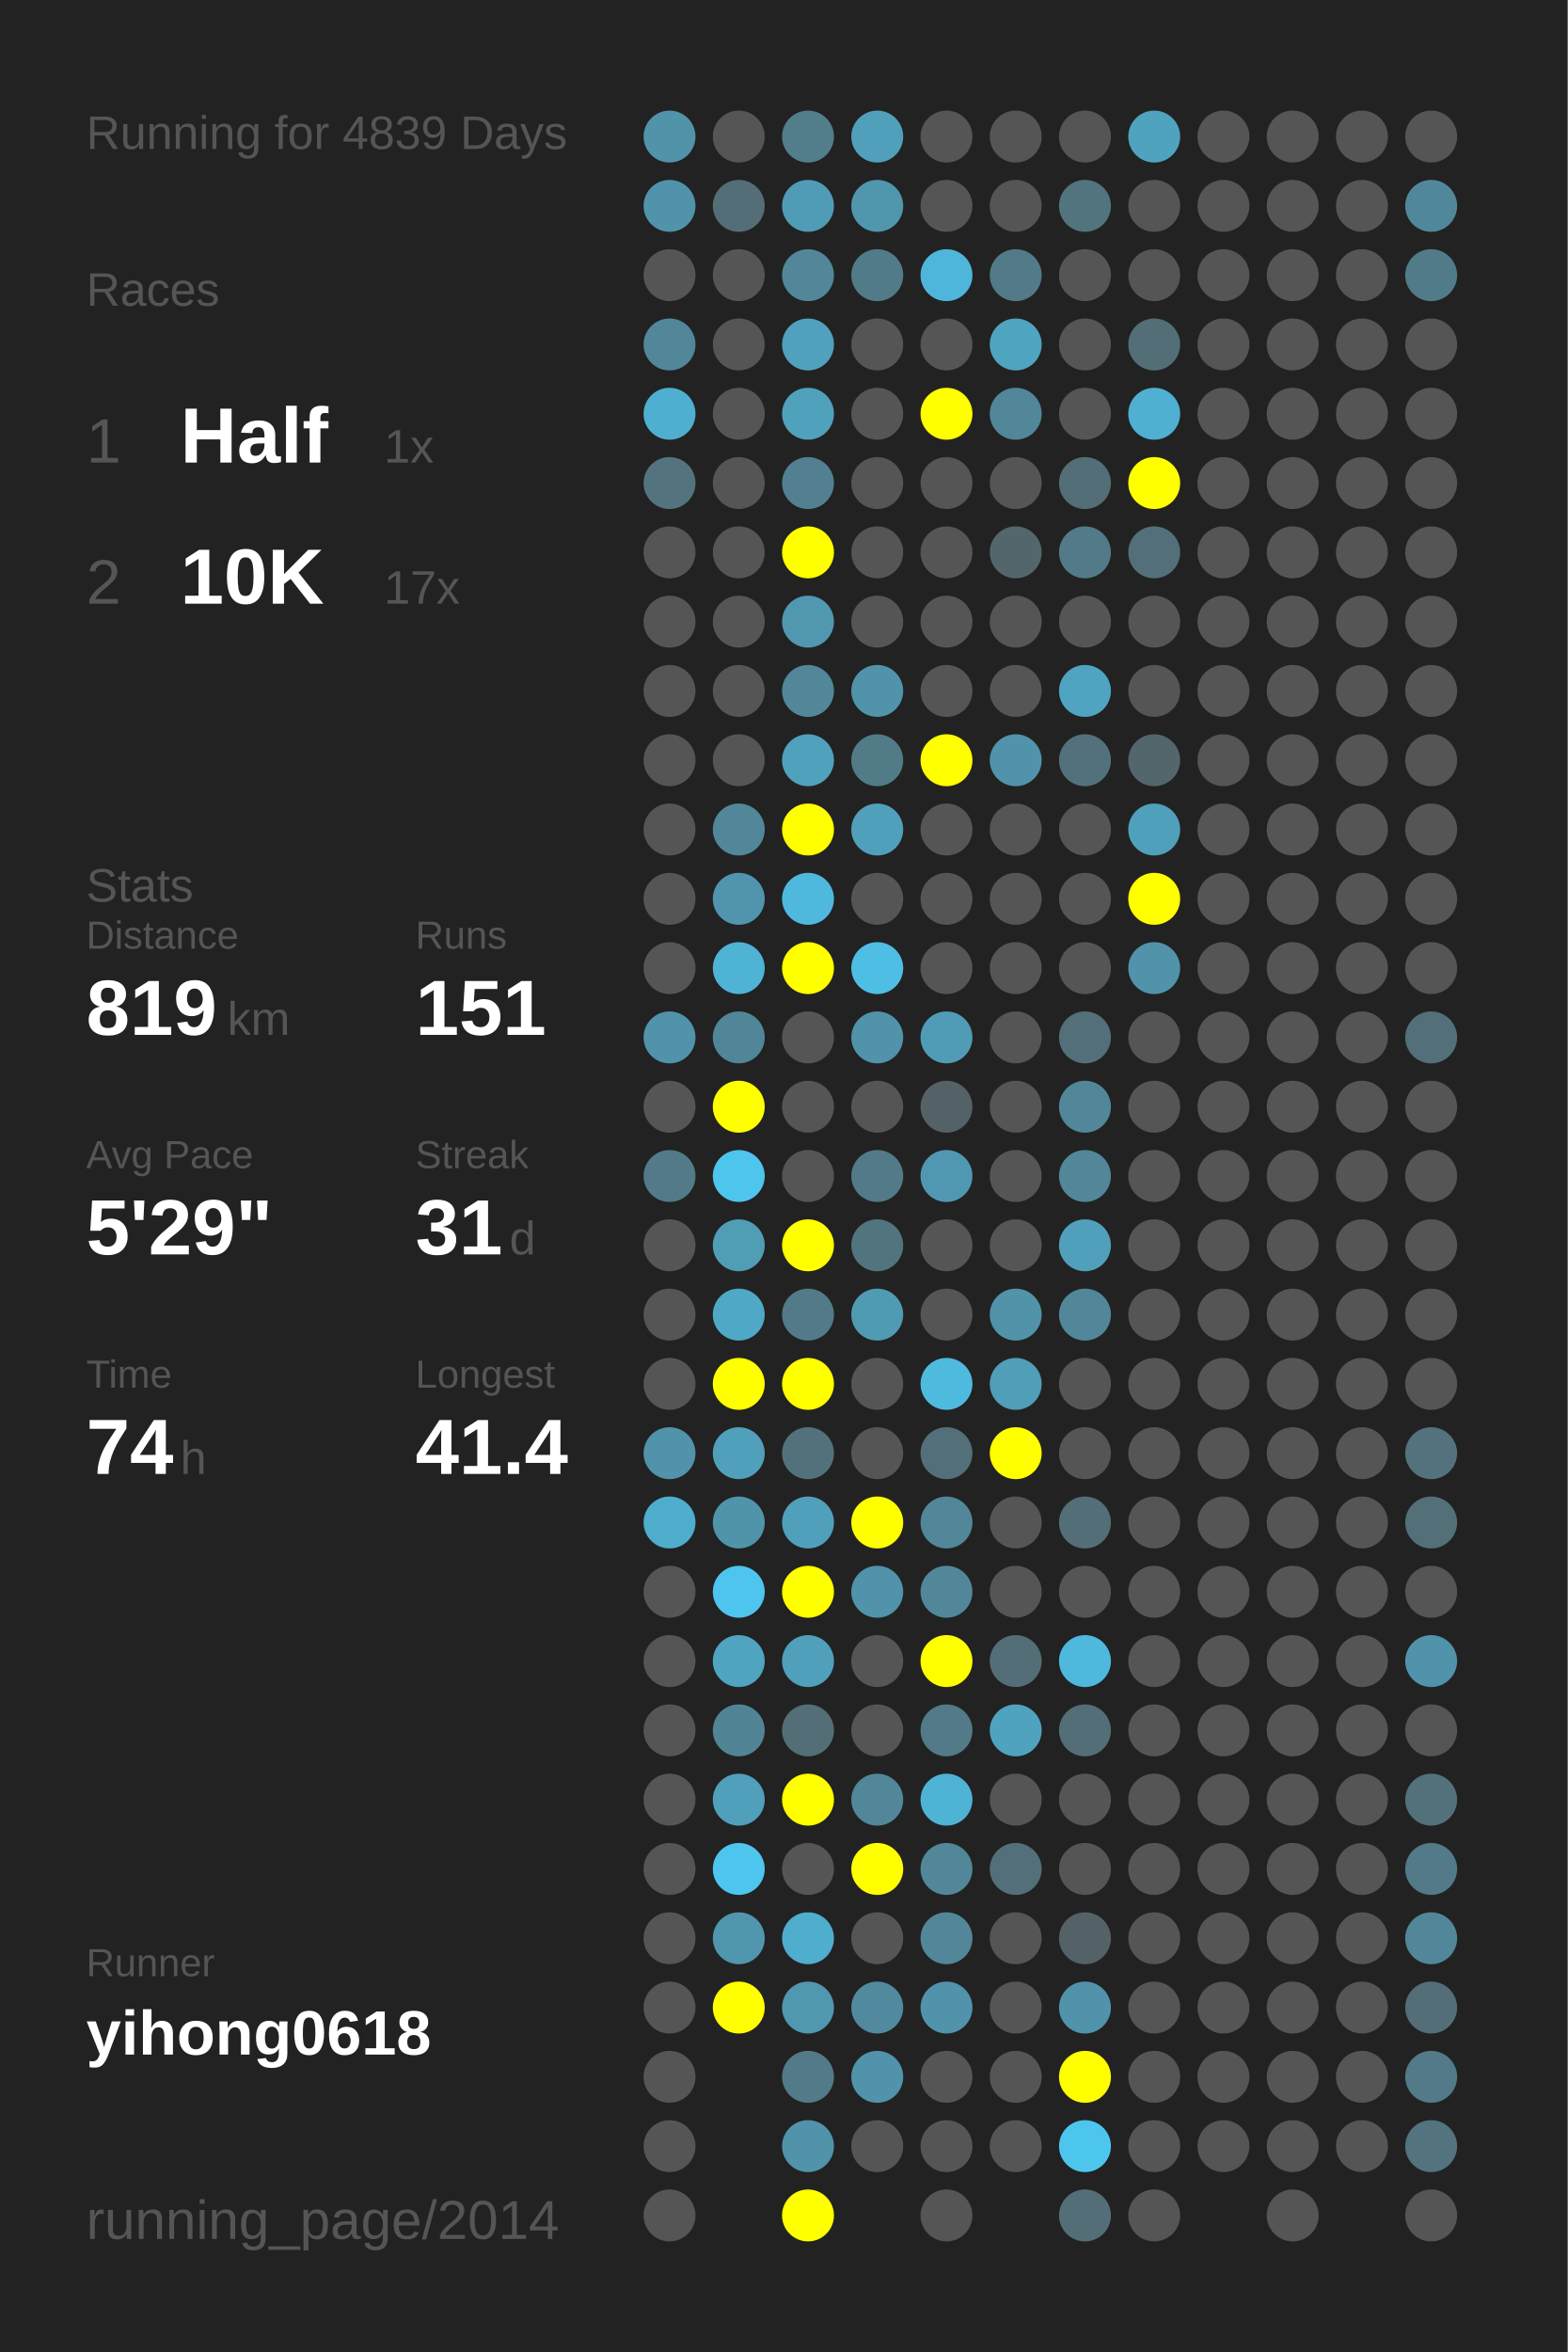
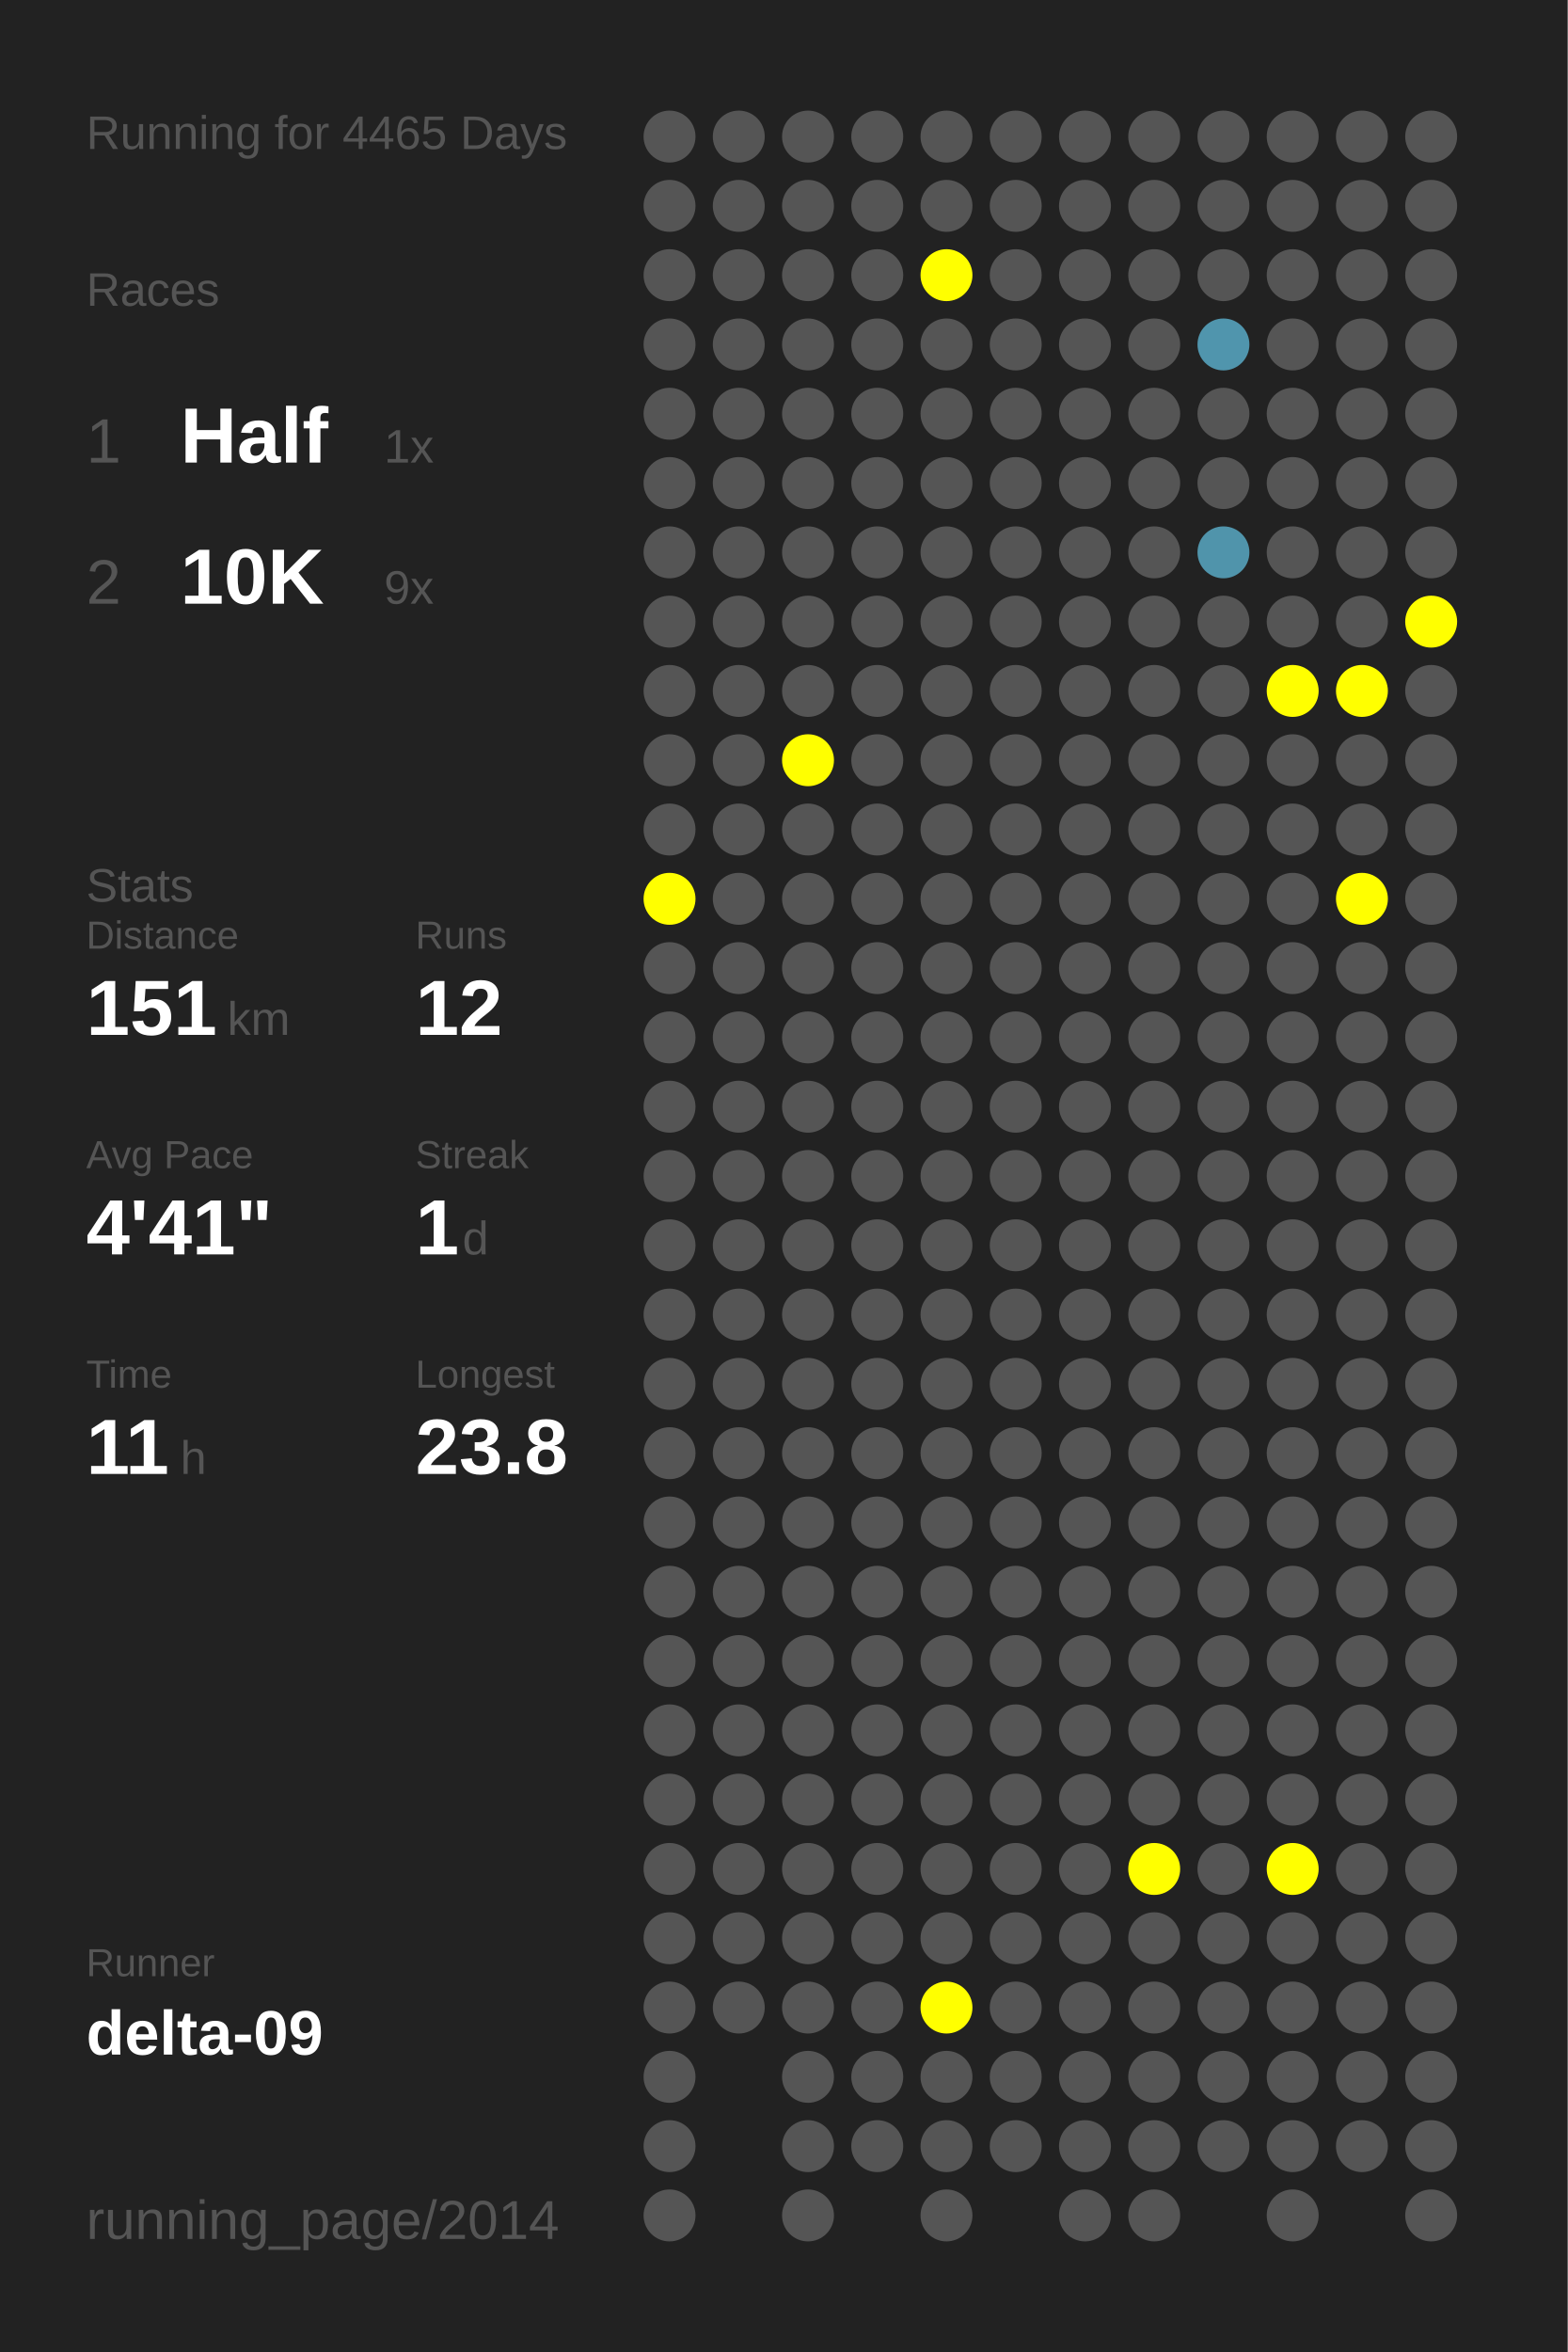
<svg xmlns="http://www.w3.org/2000/svg" baseProfile="full" height="300mm" version="1.1" viewBox="0,0,200,300" width="200mm">
  <defs />
  <rect fill="#222222" height="300" width="200" x="0" y="0" />
-   <text fill="#555555" style="font-size:6px; font-family:Arial;" x="11" y="19">Running for 4839 Days</text>
+   <text fill="#555555" style="font-size:6px; font-family:Arial;" x="11" y="19">Running for 4465 Days</text>
  <text fill="#555555" style="font-size:6px; font-family:Arial;" x="11" y="39">Races</text>
  <text fill="#555555" style="font-size:8px; font-family:Arial;" x="11" y="59">1</text>
  <text fill="#FFFFFF" style="font-size:10px; font-family:Arial; font-weight:bold;" x="23" y="59">Half</text>
  <text fill="#555555" style="font-size:6px; font-family:Arial;" x="49" y="59">1x</text>
  <text fill="#555555" style="font-size:8px; font-family:Arial;" x="11" y="77">2</text>
  <text fill="#FFFFFF" style="font-size:10px; font-family:Arial; font-weight:bold;" x="23" y="77">10K</text>
-   <text fill="#555555" style="font-size:6px; font-family:Arial;" x="49" y="77">17x</text>
+   <text fill="#555555" style="font-size:6px; font-family:Arial;" x="49" y="77">9x</text>
  <text fill="#555555" style="font-size:6px; font-family:Arial;" x="11" y="115">Stats</text>
  <text fill="#555555" style="font-size:5px; font-family:Arial;" x="11" y="121">Distance</text>
-   <text fill="#FFFFFF" style="font-size:10px; font-family:Arial; font-weight:bold;" x="11" y="132">819</text>
+   <text fill="#FFFFFF" style="font-size:10px; font-family:Arial; font-weight:bold;" x="11" y="132">151</text>
  <text fill="#555555" style="font-size:6px; font-family:Arial;" x="29" y="132">km</text>
  <text fill="#555555" style="font-size:5px; font-family:Arial;" x="53" y="121">Runs</text>
-   <text fill="#FFFFFF" style="font-size:10px; font-family:Arial; font-weight:bold;" x="53" y="132">151</text>
+   <text fill="#FFFFFF" style="font-size:10px; font-family:Arial; font-weight:bold;" x="53" y="132">12</text>
  <text fill="#555555" style="font-size:5px; font-family:Arial;" x="11" y="149">Avg Pace</text>
-   <text fill="#FFFFFF" style="font-size:10px; font-family:Arial; font-weight:bold;" x="11" y="160">5'29"</text>
+   <text fill="#FFFFFF" style="font-size:10px; font-family:Arial; font-weight:bold;" x="11" y="160">4'41"</text>
  <text fill="#555555" style="font-size:5px; font-family:Arial;" x="53" y="149">Streak</text>
-   <text fill="#FFFFFF" style="font-size:10px; font-family:Arial; font-weight:bold;" x="53" y="160">31</text>
-   <text fill="#555555" style="font-size:6px; font-family:Arial;" x="65" y="160">d</text>
+   <text fill="#FFFFFF" style="font-size:10px; font-family:Arial; font-weight:bold;" x="53" y="160">1</text>
+   <text fill="#555555" style="font-size:6px; font-family:Arial;" x="59" y="160">d</text>
  <text fill="#555555" style="font-size:5px; font-family:Arial;" x="11" y="177">Time</text>
-   <text fill="#FFFFFF" style="font-size:10px; font-family:Arial; font-weight:bold;" x="11" y="188">74</text>
+   <text fill="#FFFFFF" style="font-size:10px; font-family:Arial; font-weight:bold;" x="11" y="188">11</text>
  <text fill="#555555" style="font-size:6px; font-family:Arial;" x="23" y="188">h</text>
  <text fill="#555555" style="font-size:5px; font-family:Arial;" x="53" y="177">Longest</text>
-   <text fill="#FFFFFF" style="font-size:10px; font-family:Arial; font-weight:bold;" x="53" y="188">41.4</text>
+   <text fill="#FFFFFF" style="font-size:10px; font-family:Arial; font-weight:bold;" x="53" y="188">23.8</text>
  <text fill="#555555" style="font-size:5px; font-family:Arial;" x="11" y="252.065">Runner</text>
-   <text fill="#FFFFFF" style="font-size:8px; font-family:Arial; font-weight:bold;" x="11" y="262.065">yihong0618</text>
+   <text fill="#FFFFFF" style="font-size:8px; font-family:Arial; font-weight:bold;" x="11" y="262.065">delta-09</text>
  <text fill="#555555" style="font-size:7px; font-family:Arial;" x="11" y="285.581">running_page/2014</text>
-   <circle cx="85.417" cy="17.419" fill="#5193a9" r="3.312" />
-   <circle cx="85.417" cy="26.258" fill="#5093aa" r="3.312" />
+   <circle cx="85.417" cy="17.419" fill="#555555" r="3.312" />
+   <circle cx="85.417" cy="26.258" fill="#555555" r="3.312" />
  <circle cx="85.417" cy="35.097" fill="#555555" r="3.312" />
-   <circle cx="85.417" cy="43.935" fill="#518799" r="3.312" />
-   <circle cx="85.417" cy="52.774" fill="#4fafd0" r="3.312" />
-   <circle cx="85.417" cy="61.613" fill="#53747f" r="3.312" />
+   <circle cx="85.417" cy="43.935" fill="#555555" r="3.312" />
+   <circle cx="85.417" cy="52.774" fill="#555555" r="3.312" />
+   <circle cx="85.417" cy="61.613" fill="#555555" r="3.312" />
  <circle cx="85.417" cy="70.452" fill="#555555" r="3.312" />
  <circle cx="85.417" cy="79.29" fill="#555555" r="3.312" />
  <circle cx="85.417" cy="88.129" fill="#555555" r="3.312" />
  <circle cx="85.417" cy="96.968" fill="#555555" r="3.312" />
  <circle cx="85.417" cy="105.806" fill="#555555" r="3.312" />
-   <circle cx="85.417" cy="114.645" fill="#555555" r="3.312" />
+   <circle cx="85.417" cy="114.645" fill="#FFFF00" r="3.312" />
  <circle cx="85.417" cy="123.484" fill="#555555" r="3.312" />
-   <circle cx="85.417" cy="132.323" fill="#5093aa" r="3.312" />
+   <circle cx="85.417" cy="132.323" fill="#555555" r="3.312" />
  <circle cx="85.417" cy="141.161" fill="#555555" r="3.312" />
-   <circle cx="85.417" cy="150" fill="#527a88" r="3.312" />
+   <circle cx="85.417" cy="150" fill="#555555" r="3.312" />
  <circle cx="85.417" cy="158.839" fill="#555555" r="3.312" />
  <circle cx="85.417" cy="167.677" fill="#555555" r="3.312" />
  <circle cx="85.417" cy="176.516" fill="#555555" r="3.312" />
-   <circle cx="85.417" cy="185.355" fill="#5093aa" r="3.312" />
-   <circle cx="85.417" cy="194.194" fill="#4fadcc" r="3.312" />
+   <circle cx="85.417" cy="185.355" fill="#555555" r="3.312" />
+   <circle cx="85.417" cy="194.194" fill="#555555" r="3.312" />
  <circle cx="85.417" cy="203.032" fill="#555555" r="3.312" />
  <circle cx="85.417" cy="211.871" fill="#555555" r="3.312" />
  <circle cx="85.417" cy="220.71" fill="#555555" r="3.312" />
  <circle cx="85.417" cy="229.548" fill="#555555" r="3.312" />
  <circle cx="85.417" cy="238.387" fill="#555555" r="3.312" />
  <circle cx="85.417" cy="247.226" fill="#555555" r="3.312" />
  <circle cx="85.417" cy="256.065" fill="#555555" r="3.312" />
  <circle cx="85.417" cy="264.903" fill="#555555" r="3.312" />
  <circle cx="85.417" cy="273.742" fill="#555555" r="3.312" />
  <circle cx="85.417" cy="282.581" fill="#555555" r="3.312" />
  <circle cx="94.25" cy="17.419" fill="#555555" r="3.312" />
-   <circle cx="94.25" cy="26.258" fill="#536e77" r="3.312" />
+   <circle cx="94.25" cy="26.258" fill="#555555" r="3.312" />
  <circle cx="94.25" cy="35.097" fill="#555555" r="3.312" />
  <circle cx="94.25" cy="43.935" fill="#555555" r="3.312" />
  <circle cx="94.25" cy="52.774" fill="#555555" r="3.312" />
  <circle cx="94.25" cy="61.613" fill="#555555" r="3.312" />
  <circle cx="94.25" cy="70.452" fill="#555555" r="3.312" />
  <circle cx="94.25" cy="79.29" fill="#555555" r="3.312" />
  <circle cx="94.25" cy="88.129" fill="#555555" r="3.312" />
  <circle cx="94.25" cy="96.968" fill="#555555" r="3.312" />
-   <circle cx="94.25" cy="105.806" fill="#518799" r="3.312" />
-   <circle cx="94.25" cy="114.645" fill="#5095ad" r="3.312" />
-   <circle cx="94.25" cy="123.484" fill="#4eb3d5" r="3.312" />
-   <circle cx="94.25" cy="132.323" fill="#518698" r="3.312" />
-   <circle cx="94.25" cy="141.161" fill="#FFFF00" r="3.312" />
-   <circle cx="94.25" cy="150" fill="#4dc5ed" r="3.312" />
-   <circle cx="94.25" cy="158.839" fill="#509db6" r="3.312" />
-   <circle cx="94.25" cy="167.677" fill="#4fa8c5" r="3.312" />
-   <circle cx="94.25" cy="176.516" fill="#FFFF00" r="3.312" />
-   <circle cx="94.25" cy="185.355" fill="#50a0bb" r="3.312" />
-   <circle cx="94.25" cy="194.194" fill="#5094aa" r="3.312" />
-   <circle cx="94.25" cy="203.032" fill="#4dc5ee" r="3.312" />
-   <circle cx="94.25" cy="211.871" fill="#4fa4c0" r="3.312" />
-   <circle cx="94.25" cy="220.71" fill="#518495" r="3.312" />
-   <circle cx="94.25" cy="229.548" fill="#50a0bb" r="3.312" />
-   <circle cx="94.25" cy="238.387" fill="#4dc5ee" r="3.312" />
-   <circle cx="94.25" cy="247.226" fill="#5096ae" r="3.312" />
-   <circle cx="94.25" cy="256.065" fill="#FFFF00" r="3.312" />
-   <circle cx="103.083" cy="17.419" fill="#527e8c" r="3.312" />
-   <circle cx="103.083" cy="26.258" fill="#509cb6" r="3.312" />
-   <circle cx="103.083" cy="35.097" fill="#518799" r="3.312" />
-   <circle cx="103.083" cy="43.935" fill="#50a1bd" r="3.312" />
-   <circle cx="103.083" cy="52.774" fill="#50a1bc" r="3.312" />
-   <circle cx="103.083" cy="61.613" fill="#528090" r="3.312" />
-   <circle cx="103.083" cy="70.452" fill="#FFFF00" r="3.312" />
-   <circle cx="103.083" cy="79.29" fill="#5097af" r="3.312" />
-   <circle cx="103.083" cy="88.129" fill="#518799" r="3.312" />
-   <circle cx="103.083" cy="96.968" fill="#50a1bc" r="3.312" />
-   <circle cx="103.083" cy="105.806" fill="#FFFF00" r="3.312" />
-   <circle cx="103.083" cy="114.645" fill="#4eb9dd" r="3.312" />
-   <circle cx="103.083" cy="123.484" fill="#FFFF00" r="3.312" />
+   <circle cx="94.25" cy="105.806" fill="#555555" r="3.312" />
+   <circle cx="94.25" cy="114.645" fill="#555555" r="3.312" />
+   <circle cx="94.25" cy="123.484" fill="#555555" r="3.312" />
+   <circle cx="94.25" cy="132.323" fill="#555555" r="3.312" />
+   <circle cx="94.25" cy="141.161" fill="#555555" r="3.312" />
+   <circle cx="94.25" cy="150" fill="#555555" r="3.312" />
+   <circle cx="94.25" cy="158.839" fill="#555555" r="3.312" />
+   <circle cx="94.25" cy="167.677" fill="#555555" r="3.312" />
+   <circle cx="94.25" cy="176.516" fill="#555555" r="3.312" />
+   <circle cx="94.25" cy="185.355" fill="#555555" r="3.312" />
+   <circle cx="94.25" cy="194.194" fill="#555555" r="3.312" />
+   <circle cx="94.25" cy="203.032" fill="#555555" r="3.312" />
+   <circle cx="94.25" cy="211.871" fill="#555555" r="3.312" />
+   <circle cx="94.25" cy="220.71" fill="#555555" r="3.312" />
+   <circle cx="94.25" cy="229.548" fill="#555555" r="3.312" />
+   <circle cx="94.25" cy="238.387" fill="#555555" r="3.312" />
+   <circle cx="94.25" cy="247.226" fill="#555555" r="3.312" />
+   <circle cx="94.25" cy="256.065" fill="#555555" r="3.312" />
+   <circle cx="103.083" cy="17.419" fill="#555555" r="3.312" />
+   <circle cx="103.083" cy="26.258" fill="#555555" r="3.312" />
+   <circle cx="103.083" cy="35.097" fill="#555555" r="3.312" />
+   <circle cx="103.083" cy="43.935" fill="#555555" r="3.312" />
+   <circle cx="103.083" cy="52.774" fill="#555555" r="3.312" />
+   <circle cx="103.083" cy="61.613" fill="#555555" r="3.312" />
+   <circle cx="103.083" cy="70.452" fill="#555555" r="3.312" />
+   <circle cx="103.083" cy="79.29" fill="#555555" r="3.312" />
+   <circle cx="103.083" cy="88.129" fill="#555555" r="3.312" />
+   <circle cx="103.083" cy="96.968" fill="#FFFF00" r="3.312" />
+   <circle cx="103.083" cy="105.806" fill="#555555" r="3.312" />
+   <circle cx="103.083" cy="114.645" fill="#555555" r="3.312" />
+   <circle cx="103.083" cy="123.484" fill="#555555" r="3.312" />
  <circle cx="103.083" cy="132.323" fill="#555555" r="3.312" />
  <circle cx="103.083" cy="141.161" fill="#555555" r="3.312" />
  <circle cx="103.083" cy="150" fill="#555555" r="3.312" />
-   <circle cx="103.083" cy="158.839" fill="#FFFF00" r="3.312" />
-   <circle cx="103.083" cy="167.677" fill="#527a88" r="3.312" />
-   <circle cx="103.083" cy="176.516" fill="#FFFF00" r="3.312" />
-   <circle cx="103.083" cy="185.355" fill="#53717b" r="3.312" />
-   <circle cx="103.083" cy="194.194" fill="#50a0bb" r="3.312" />
-   <circle cx="103.083" cy="203.032" fill="#FFFF00" r="3.312" />
-   <circle cx="103.083" cy="211.871" fill="#50a0bb" r="3.312" />
-   <circle cx="103.083" cy="220.71" fill="#536e77" r="3.312" />
-   <circle cx="103.083" cy="229.548" fill="#FFFF00" r="3.312" />
+   <circle cx="103.083" cy="158.839" fill="#555555" r="3.312" />
+   <circle cx="103.083" cy="167.677" fill="#555555" r="3.312" />
+   <circle cx="103.083" cy="176.516" fill="#555555" r="3.312" />
+   <circle cx="103.083" cy="185.355" fill="#555555" r="3.312" />
+   <circle cx="103.083" cy="194.194" fill="#555555" r="3.312" />
+   <circle cx="103.083" cy="203.032" fill="#555555" r="3.312" />
+   <circle cx="103.083" cy="211.871" fill="#555555" r="3.312" />
+   <circle cx="103.083" cy="220.71" fill="#555555" r="3.312" />
+   <circle cx="103.083" cy="229.548" fill="#555555" r="3.312" />
  <circle cx="103.083" cy="238.387" fill="#555555" r="3.312" />
-   <circle cx="103.083" cy="247.226" fill="#4fadcd" r="3.312" />
-   <circle cx="103.083" cy="256.065" fill="#5097b0" r="3.312" />
-   <circle cx="103.083" cy="264.903" fill="#527a88" r="3.312" />
-   <circle cx="103.083" cy="273.742" fill="#5093aa" r="3.312" />
-   <circle cx="103.083" cy="282.581" fill="#FFFF00" r="3.312" />
-   <circle cx="111.917" cy="17.419" fill="#50a0bb" r="3.312" />
-   <circle cx="111.917" cy="26.258" fill="#5097ae" r="3.312" />
-   <circle cx="111.917" cy="35.097" fill="#527b89" r="3.312" />
+   <circle cx="103.083" cy="247.226" fill="#555555" r="3.312" />
+   <circle cx="103.083" cy="256.065" fill="#555555" r="3.312" />
+   <circle cx="103.083" cy="264.903" fill="#555555" r="3.312" />
+   <circle cx="103.083" cy="273.742" fill="#555555" r="3.312" />
+   <circle cx="103.083" cy="282.581" fill="#555555" r="3.312" />
+   <circle cx="111.917" cy="17.419" fill="#555555" r="3.312" />
+   <circle cx="111.917" cy="26.258" fill="#555555" r="3.312" />
+   <circle cx="111.917" cy="35.097" fill="#555555" r="3.312" />
  <circle cx="111.917" cy="43.935" fill="#555555" r="3.312" />
  <circle cx="111.917" cy="52.774" fill="#555555" r="3.312" />
  <circle cx="111.917" cy="61.613" fill="#555555" r="3.312" />
  <circle cx="111.917" cy="70.452" fill="#555555" r="3.312" />
  <circle cx="111.917" cy="79.29" fill="#555555" r="3.312" />
-   <circle cx="111.917" cy="88.129" fill="#5093aa" r="3.312" />
-   <circle cx="111.917" cy="96.968" fill="#527b88" r="3.312" />
-   <circle cx="111.917" cy="105.806" fill="#50a0bb" r="3.312" />
+   <circle cx="111.917" cy="88.129" fill="#555555" r="3.312" />
+   <circle cx="111.917" cy="96.968" fill="#555555" r="3.312" />
+   <circle cx="111.917" cy="105.806" fill="#555555" r="3.312" />
  <circle cx="111.917" cy="114.645" fill="#555555" r="3.312" />
-   <circle cx="111.917" cy="123.484" fill="#4ebee4" r="3.312" />
-   <circle cx="111.917" cy="132.323" fill="#5093aa" r="3.312" />
+   <circle cx="111.917" cy="123.484" fill="#555555" r="3.312" />
+   <circle cx="111.917" cy="132.323" fill="#555555" r="3.312" />
  <circle cx="111.917" cy="141.161" fill="#555555" r="3.312" />
-   <circle cx="111.917" cy="150" fill="#527a88" r="3.312" />
-   <circle cx="111.917" cy="158.839" fill="#52747f" r="3.312" />
-   <circle cx="111.917" cy="167.677" fill="#509bb4" r="3.312" />
+   <circle cx="111.917" cy="150" fill="#555555" r="3.312" />
+   <circle cx="111.917" cy="158.839" fill="#555555" r="3.312" />
+   <circle cx="111.917" cy="167.677" fill="#555555" r="3.312" />
  <circle cx="111.917" cy="176.516" fill="#555555" r="3.312" />
  <circle cx="111.917" cy="185.355" fill="#555555" r="3.312" />
-   <circle cx="111.917" cy="194.194" fill="#FFFF00" r="3.312" />
-   <circle cx="111.917" cy="203.032" fill="#5093aa" r="3.312" />
+   <circle cx="111.917" cy="194.194" fill="#555555" r="3.312" />
+   <circle cx="111.917" cy="203.032" fill="#555555" r="3.312" />
  <circle cx="111.917" cy="211.871" fill="#555555" r="3.312" />
  <circle cx="111.917" cy="220.71" fill="#555555" r="3.312" />
-   <circle cx="111.917" cy="229.548" fill="#518799" r="3.312" />
-   <circle cx="111.917" cy="238.387" fill="#FFFF00" r="3.312" />
+   <circle cx="111.917" cy="229.548" fill="#555555" r="3.312" />
+   <circle cx="111.917" cy="238.387" fill="#555555" r="3.312" />
  <circle cx="111.917" cy="247.226" fill="#555555" r="3.312" />
-   <circle cx="111.917" cy="256.065" fill="#518a9e" r="3.312" />
-   <circle cx="111.917" cy="264.903" fill="#5093aa" r="3.312" />
+   <circle cx="111.917" cy="256.065" fill="#555555" r="3.312" />
+   <circle cx="111.917" cy="264.903" fill="#555555" r="3.312" />
  <circle cx="111.917" cy="273.742" fill="#555555" r="3.312" />
  <circle cx="120.75" cy="17.419" fill="#555555" r="3.312" />
  <circle cx="120.75" cy="26.258" fill="#555555" r="3.312" />
-   <circle cx="120.75" cy="35.097" fill="#4eb6da" r="3.312" />
+   <circle cx="120.75" cy="35.097" fill="#FFFF00" r="3.312" />
  <circle cx="120.75" cy="43.935" fill="#555555" r="3.312" />
-   <circle cx="120.75" cy="52.774" fill="#FFFF00" r="3.312" />
+   <circle cx="120.75" cy="52.774" fill="#555555" r="3.312" />
  <circle cx="120.75" cy="61.613" fill="#555555" r="3.312" />
  <circle cx="120.75" cy="70.452" fill="#555555" r="3.312" />
  <circle cx="120.75" cy="79.29" fill="#555555" r="3.312" />
  <circle cx="120.75" cy="88.129" fill="#555555" r="3.312" />
-   <circle cx="120.75" cy="96.968" fill="#FFFF00" r="3.312" />
+   <circle cx="120.75" cy="96.968" fill="#555555" r="3.312" />
  <circle cx="120.75" cy="105.806" fill="#555555" r="3.312" />
  <circle cx="120.75" cy="114.645" fill="#555555" r="3.312" />
  <circle cx="120.75" cy="123.484" fill="#555555" r="3.312" />
-   <circle cx="120.75" cy="132.323" fill="#509cb6" r="3.312" />
-   <circle cx="120.75" cy="141.161" fill="#546166" r="3.312" />
-   <circle cx="120.75" cy="150" fill="#5098b1" r="3.312" />
+   <circle cx="120.75" cy="132.323" fill="#555555" r="3.312" />
+   <circle cx="120.75" cy="141.161" fill="#555555" r="3.312" />
+   <circle cx="120.75" cy="150" fill="#555555" r="3.312" />
  <circle cx="120.75" cy="158.839" fill="#555555" r="3.312" />
  <circle cx="120.75" cy="167.677" fill="#555555" r="3.312" />
-   <circle cx="120.75" cy="176.516" fill="#4ebade" r="3.312" />
-   <circle cx="120.75" cy="185.355" fill="#53707a" r="3.312" />
-   <circle cx="120.75" cy="194.194" fill="#518799" r="3.312" />
-   <circle cx="120.75" cy="203.032" fill="#518799" r="3.312" />
-   <circle cx="120.75" cy="211.871" fill="#FFFF00" r="3.312" />
-   <circle cx="120.75" cy="220.71" fill="#527a88" r="3.312" />
-   <circle cx="120.75" cy="229.548" fill="#4eb3d5" r="3.312" />
-   <circle cx="120.75" cy="238.387" fill="#518799" r="3.312" />
-   <circle cx="120.75" cy="247.226" fill="#518799" r="3.312" />
-   <circle cx="120.75" cy="256.065" fill="#5093aa" r="3.312" />
+   <circle cx="120.75" cy="176.516" fill="#555555" r="3.312" />
+   <circle cx="120.75" cy="185.355" fill="#555555" r="3.312" />
+   <circle cx="120.75" cy="194.194" fill="#555555" r="3.312" />
+   <circle cx="120.75" cy="203.032" fill="#555555" r="3.312" />
+   <circle cx="120.75" cy="211.871" fill="#555555" r="3.312" />
+   <circle cx="120.75" cy="220.71" fill="#555555" r="3.312" />
+   <circle cx="120.75" cy="229.548" fill="#555555" r="3.312" />
+   <circle cx="120.75" cy="238.387" fill="#555555" r="3.312" />
+   <circle cx="120.75" cy="247.226" fill="#555555" r="3.312" />
+   <circle cx="120.75" cy="256.065" fill="#FFFF00" r="3.312" />
  <circle cx="120.75" cy="264.903" fill="#555555" r="3.312" />
  <circle cx="120.75" cy="273.742" fill="#555555" r="3.312" />
  <circle cx="120.75" cy="282.581" fill="#555555" r="3.312" />
  <circle cx="129.583" cy="17.419" fill="#555555" r="3.312" />
  <circle cx="129.583" cy="26.258" fill="#555555" r="3.312" />
-   <circle cx="129.583" cy="35.097" fill="#527a88" r="3.312" />
-   <circle cx="129.583" cy="43.935" fill="#4fa4c0" r="3.312" />
-   <circle cx="129.583" cy="52.774" fill="#518799" r="3.312" />
+   <circle cx="129.583" cy="35.097" fill="#555555" r="3.312" />
+   <circle cx="129.583" cy="43.935" fill="#555555" r="3.312" />
+   <circle cx="129.583" cy="52.774" fill="#555555" r="3.312" />
  <circle cx="129.583" cy="61.613" fill="#555555" r="3.312" />
-   <circle cx="129.583" cy="70.452" fill="#53666c" r="3.312" />
+   <circle cx="129.583" cy="70.452" fill="#555555" r="3.312" />
  <circle cx="129.583" cy="79.29" fill="#555555" r="3.312" />
  <circle cx="129.583" cy="88.129" fill="#555555" r="3.312" />
-   <circle cx="129.583" cy="96.968" fill="#5093aa" r="3.312" />
+   <circle cx="129.583" cy="96.968" fill="#555555" r="3.312" />
  <circle cx="129.583" cy="105.806" fill="#555555" r="3.312" />
  <circle cx="129.583" cy="114.645" fill="#555555" r="3.312" />
  <circle cx="129.583" cy="123.484" fill="#555555" r="3.312" />
  <circle cx="129.583" cy="132.323" fill="#555555" r="3.312" />
  <circle cx="129.583" cy="141.161" fill="#555555" r="3.312" />
  <circle cx="129.583" cy="150" fill="#555555" r="3.312" />
  <circle cx="129.583" cy="158.839" fill="#555555" r="3.312" />
-   <circle cx="129.583" cy="167.677" fill="#5193a9" r="3.312" />
-   <circle cx="129.583" cy="176.516" fill="#509eb8" r="3.312" />
-   <circle cx="129.583" cy="185.355" fill="#FFFF00" r="3.312" />
+   <circle cx="129.583" cy="167.677" fill="#555555" r="3.312" />
+   <circle cx="129.583" cy="176.516" fill="#555555" r="3.312" />
+   <circle cx="129.583" cy="185.355" fill="#555555" r="3.312" />
  <circle cx="129.583" cy="194.194" fill="#555555" r="3.312" />
  <circle cx="129.583" cy="203.032" fill="#555555" r="3.312" />
-   <circle cx="129.583" cy="211.871" fill="#536e77" r="3.312" />
-   <circle cx="129.583" cy="220.71" fill="#50a3bf" r="3.312" />
+   <circle cx="129.583" cy="211.871" fill="#555555" r="3.312" />
+   <circle cx="129.583" cy="220.71" fill="#555555" r="3.312" />
  <circle cx="129.583" cy="229.548" fill="#555555" r="3.312" />
-   <circle cx="129.583" cy="238.387" fill="#53707a" r="3.312" />
+   <circle cx="129.583" cy="238.387" fill="#555555" r="3.312" />
  <circle cx="129.583" cy="247.226" fill="#555555" r="3.312" />
  <circle cx="129.583" cy="256.065" fill="#555555" r="3.312" />
  <circle cx="129.583" cy="264.903" fill="#555555" r="3.312" />
  <circle cx="129.583" cy="273.742" fill="#555555" r="3.312" />
  <circle cx="138.417" cy="17.419" fill="#555555" r="3.312" />
-   <circle cx="138.417" cy="26.258" fill="#52747f" r="3.312" />
+   <circle cx="138.417" cy="26.258" fill="#555555" r="3.312" />
  <circle cx="138.417" cy="35.097" fill="#555555" r="3.312" />
  <circle cx="138.417" cy="43.935" fill="#555555" r="3.312" />
  <circle cx="138.417" cy="52.774" fill="#555555" r="3.312" />
-   <circle cx="138.417" cy="61.613" fill="#536e77" r="3.312" />
-   <circle cx="138.417" cy="70.452" fill="#527a88" r="3.312" />
+   <circle cx="138.417" cy="61.613" fill="#555555" r="3.312" />
+   <circle cx="138.417" cy="70.452" fill="#555555" r="3.312" />
  <circle cx="138.417" cy="79.29" fill="#555555" r="3.312" />
-   <circle cx="138.417" cy="88.129" fill="#4fa4c1" r="3.312" />
-   <circle cx="138.417" cy="96.968" fill="#53717c" r="3.312" />
+   <circle cx="138.417" cy="88.129" fill="#555555" r="3.312" />
+   <circle cx="138.417" cy="96.968" fill="#555555" r="3.312" />
  <circle cx="138.417" cy="105.806" fill="#555555" r="3.312" />
  <circle cx="138.417" cy="114.645" fill="#555555" r="3.312" />
  <circle cx="138.417" cy="123.484" fill="#555555" r="3.312" />
-   <circle cx="138.417" cy="132.323" fill="#536f79" r="3.312" />
-   <circle cx="138.417" cy="141.161" fill="#518799" r="3.312" />
-   <circle cx="138.417" cy="150" fill="#518799" r="3.312" />
-   <circle cx="138.417" cy="158.839" fill="#50a0bb" r="3.312" />
-   <circle cx="138.417" cy="167.677" fill="#518799" r="3.312" />
+   <circle cx="138.417" cy="132.323" fill="#555555" r="3.312" />
+   <circle cx="138.417" cy="141.161" fill="#555555" r="3.312" />
+   <circle cx="138.417" cy="150" fill="#555555" r="3.312" />
+   <circle cx="138.417" cy="158.839" fill="#555555" r="3.312" />
+   <circle cx="138.417" cy="167.677" fill="#555555" r="3.312" />
  <circle cx="138.417" cy="176.516" fill="#555555" r="3.312" />
  <circle cx="138.417" cy="185.355" fill="#555555" r="3.312" />
-   <circle cx="138.417" cy="194.194" fill="#536e77" r="3.312" />
+   <circle cx="138.417" cy="194.194" fill="#555555" r="3.312" />
  <circle cx="138.417" cy="203.032" fill="#555555" r="3.312" />
-   <circle cx="138.417" cy="211.871" fill="#4eb9dd" r="3.312" />
-   <circle cx="138.417" cy="220.71" fill="#536e77" r="3.312" />
+   <circle cx="138.417" cy="211.871" fill="#555555" r="3.312" />
+   <circle cx="138.417" cy="220.71" fill="#555555" r="3.312" />
  <circle cx="138.417" cy="229.548" fill="#555555" r="3.312" />
  <circle cx="138.417" cy="238.387" fill="#555555" r="3.312" />
-   <circle cx="138.417" cy="247.226" fill="#546267" r="3.312" />
-   <circle cx="138.417" cy="256.065" fill="#5093aa" r="3.312" />
-   <circle cx="138.417" cy="264.903" fill="#FFFF00" r="3.312" />
-   <circle cx="138.417" cy="273.742" fill="#4dc6ee" r="3.312" />
-   <circle cx="138.417" cy="282.581" fill="#536e77" r="3.312" />
-   <circle cx="147.25" cy="17.419" fill="#4fa3bf" r="3.312" />
+   <circle cx="138.417" cy="247.226" fill="#555555" r="3.312" />
+   <circle cx="138.417" cy="256.065" fill="#555555" r="3.312" />
+   <circle cx="138.417" cy="264.903" fill="#555555" r="3.312" />
+   <circle cx="138.417" cy="273.742" fill="#555555" r="3.312" />
+   <circle cx="138.417" cy="282.581" fill="#555555" r="3.312" />
+   <circle cx="147.25" cy="17.419" fill="#555555" r="3.312" />
  <circle cx="147.25" cy="26.258" fill="#555555" r="3.312" />
  <circle cx="147.25" cy="35.097" fill="#555555" r="3.312" />
-   <circle cx="147.25" cy="43.935" fill="#536e77" r="3.312" />
-   <circle cx="147.25" cy="52.774" fill="#4fb0d1" r="3.312" />
-   <circle cx="147.25" cy="61.613" fill="#FFFF00" r="3.312" />
-   <circle cx="147.25" cy="70.452" fill="#53707a" r="3.312" />
+   <circle cx="147.25" cy="43.935" fill="#555555" r="3.312" />
+   <circle cx="147.25" cy="52.774" fill="#555555" r="3.312" />
+   <circle cx="147.25" cy="61.613" fill="#555555" r="3.312" />
+   <circle cx="147.25" cy="70.452" fill="#555555" r="3.312" />
  <circle cx="147.25" cy="79.29" fill="#555555" r="3.312" />
  <circle cx="147.25" cy="88.129" fill="#555555" r="3.312" />
-   <circle cx="147.25" cy="96.968" fill="#53666c" r="3.312" />
-   <circle cx="147.25" cy="105.806" fill="#50a0bb" r="3.312" />
-   <circle cx="147.25" cy="114.645" fill="#FFFF00" r="3.312" />
-   <circle cx="147.25" cy="123.484" fill="#5093aa" r="3.312" />
+   <circle cx="147.25" cy="96.968" fill="#555555" r="3.312" />
+   <circle cx="147.25" cy="105.806" fill="#555555" r="3.312" />
+   <circle cx="147.25" cy="114.645" fill="#555555" r="3.312" />
+   <circle cx="147.25" cy="123.484" fill="#555555" r="3.312" />
  <circle cx="147.25" cy="132.323" fill="#555555" r="3.312" />
  <circle cx="147.25" cy="141.161" fill="#555555" r="3.312" />
  <circle cx="147.25" cy="150" fill="#555555" r="3.312" />
  <circle cx="147.25" cy="158.839" fill="#555555" r="3.312" />
  <circle cx="147.25" cy="167.677" fill="#555555" r="3.312" />
  <circle cx="147.25" cy="176.516" fill="#555555" r="3.312" />
  <circle cx="147.25" cy="185.355" fill="#555555" r="3.312" />
  <circle cx="147.25" cy="194.194" fill="#555555" r="3.312" />
  <circle cx="147.25" cy="203.032" fill="#555555" r="3.312" />
  <circle cx="147.25" cy="211.871" fill="#555555" r="3.312" />
  <circle cx="147.25" cy="220.71" fill="#555555" r="3.312" />
  <circle cx="147.25" cy="229.548" fill="#555555" r="3.312" />
-   <circle cx="147.25" cy="238.387" fill="#555555" r="3.312" />
+   <circle cx="147.25" cy="238.387" fill="#FFFF00" r="3.312" />
  <circle cx="147.25" cy="247.226" fill="#555555" r="3.312" />
  <circle cx="147.25" cy="256.065" fill="#555555" r="3.312" />
  <circle cx="147.25" cy="264.903" fill="#555555" r="3.312" />
  <circle cx="147.25" cy="273.742" fill="#555555" r="3.312" />
  <circle cx="147.25" cy="282.581" fill="#555555" r="3.312" />
  <circle cx="156.083" cy="17.419" fill="#555555" r="3.312" />
  <circle cx="156.083" cy="26.258" fill="#555555" r="3.312" />
  <circle cx="156.083" cy="35.097" fill="#555555" r="3.312" />
-   <circle cx="156.083" cy="43.935" fill="#555555" r="3.312" />
+   <circle cx="156.083" cy="43.935" fill="#5095ad" r="3.312" />
  <circle cx="156.083" cy="52.774" fill="#555555" r="3.312" />
  <circle cx="156.083" cy="61.613" fill="#555555" r="3.312" />
-   <circle cx="156.083" cy="70.452" fill="#555555" r="3.312" />
+   <circle cx="156.083" cy="70.452" fill="#5094ab" r="3.312" />
  <circle cx="156.083" cy="79.29" fill="#555555" r="3.312" />
  <circle cx="156.083" cy="88.129" fill="#555555" r="3.312" />
  <circle cx="156.083" cy="96.968" fill="#555555" r="3.312" />
  <circle cx="156.083" cy="105.806" fill="#555555" r="3.312" />
  <circle cx="156.083" cy="114.645" fill="#555555" r="3.312" />
  <circle cx="156.083" cy="123.484" fill="#555555" r="3.312" />
  <circle cx="156.083" cy="132.323" fill="#555555" r="3.312" />
  <circle cx="156.083" cy="141.161" fill="#555555" r="3.312" />
  <circle cx="156.083" cy="150" fill="#555555" r="3.312" />
  <circle cx="156.083" cy="158.839" fill="#555555" r="3.312" />
  <circle cx="156.083" cy="167.677" fill="#555555" r="3.312" />
  <circle cx="156.083" cy="176.516" fill="#555555" r="3.312" />
  <circle cx="156.083" cy="185.355" fill="#555555" r="3.312" />
  <circle cx="156.083" cy="194.194" fill="#555555" r="3.312" />
  <circle cx="156.083" cy="203.032" fill="#555555" r="3.312" />
  <circle cx="156.083" cy="211.871" fill="#555555" r="3.312" />
  <circle cx="156.083" cy="220.71" fill="#555555" r="3.312" />
  <circle cx="156.083" cy="229.548" fill="#555555" r="3.312" />
  <circle cx="156.083" cy="238.387" fill="#555555" r="3.312" />
  <circle cx="156.083" cy="247.226" fill="#555555" r="3.312" />
  <circle cx="156.083" cy="256.065" fill="#555555" r="3.312" />
  <circle cx="156.083" cy="264.903" fill="#555555" r="3.312" />
  <circle cx="156.083" cy="273.742" fill="#555555" r="3.312" />
  <circle cx="164.917" cy="17.419" fill="#555555" r="3.312" />
  <circle cx="164.917" cy="26.258" fill="#555555" r="3.312" />
  <circle cx="164.917" cy="35.097" fill="#555555" r="3.312" />
  <circle cx="164.917" cy="43.935" fill="#555555" r="3.312" />
  <circle cx="164.917" cy="52.774" fill="#555555" r="3.312" />
  <circle cx="164.917" cy="61.613" fill="#555555" r="3.312" />
  <circle cx="164.917" cy="70.452" fill="#555555" r="3.312" />
  <circle cx="164.917" cy="79.29" fill="#555555" r="3.312" />
-   <circle cx="164.917" cy="88.129" fill="#555555" r="3.312" />
+   <circle cx="164.917" cy="88.129" fill="#FFFF00" r="3.312" />
  <circle cx="164.917" cy="96.968" fill="#555555" r="3.312" />
  <circle cx="164.917" cy="105.806" fill="#555555" r="3.312" />
  <circle cx="164.917" cy="114.645" fill="#555555" r="3.312" />
  <circle cx="164.917" cy="123.484" fill="#555555" r="3.312" />
  <circle cx="164.917" cy="132.323" fill="#555555" r="3.312" />
  <circle cx="164.917" cy="141.161" fill="#555555" r="3.312" />
  <circle cx="164.917" cy="150" fill="#555555" r="3.312" />
  <circle cx="164.917" cy="158.839" fill="#555555" r="3.312" />
  <circle cx="164.917" cy="167.677" fill="#555555" r="3.312" />
  <circle cx="164.917" cy="176.516" fill="#555555" r="3.312" />
  <circle cx="164.917" cy="185.355" fill="#555555" r="3.312" />
  <circle cx="164.917" cy="194.194" fill="#555555" r="3.312" />
  <circle cx="164.917" cy="203.032" fill="#555555" r="3.312" />
  <circle cx="164.917" cy="211.871" fill="#555555" r="3.312" />
  <circle cx="164.917" cy="220.71" fill="#555555" r="3.312" />
  <circle cx="164.917" cy="229.548" fill="#555555" r="3.312" />
-   <circle cx="164.917" cy="238.387" fill="#555555" r="3.312" />
+   <circle cx="164.917" cy="238.387" fill="#FFFF00" r="3.312" />
  <circle cx="164.917" cy="247.226" fill="#555555" r="3.312" />
  <circle cx="164.917" cy="256.065" fill="#555555" r="3.312" />
  <circle cx="164.917" cy="264.903" fill="#555555" r="3.312" />
  <circle cx="164.917" cy="273.742" fill="#555555" r="3.312" />
  <circle cx="164.917" cy="282.581" fill="#555555" r="3.312" />
  <circle cx="173.75" cy="17.419" fill="#555555" r="3.312" />
  <circle cx="173.75" cy="26.258" fill="#555555" r="3.312" />
  <circle cx="173.75" cy="35.097" fill="#555555" r="3.312" />
  <circle cx="173.75" cy="43.935" fill="#555555" r="3.312" />
  <circle cx="173.75" cy="52.774" fill="#555555" r="3.312" />
  <circle cx="173.75" cy="61.613" fill="#555555" r="3.312" />
  <circle cx="173.75" cy="70.452" fill="#555555" r="3.312" />
  <circle cx="173.75" cy="79.29" fill="#555555" r="3.312" />
-   <circle cx="173.75" cy="88.129" fill="#555555" r="3.312" />
+   <circle cx="173.75" cy="88.129" fill="#FFFF00" r="3.312" />
  <circle cx="173.75" cy="96.968" fill="#555555" r="3.312" />
  <circle cx="173.75" cy="105.806" fill="#555555" r="3.312" />
-   <circle cx="173.75" cy="114.645" fill="#555555" r="3.312" />
+   <circle cx="173.75" cy="114.645" fill="#FFFF00" r="3.312" />
  <circle cx="173.75" cy="123.484" fill="#555555" r="3.312" />
  <circle cx="173.75" cy="132.323" fill="#555555" r="3.312" />
  <circle cx="173.75" cy="141.161" fill="#555555" r="3.312" />
  <circle cx="173.75" cy="150" fill="#555555" r="3.312" />
  <circle cx="173.75" cy="158.839" fill="#555555" r="3.312" />
  <circle cx="173.75" cy="167.677" fill="#555555" r="3.312" />
  <circle cx="173.75" cy="176.516" fill="#555555" r="3.312" />
  <circle cx="173.75" cy="185.355" fill="#555555" r="3.312" />
  <circle cx="173.75" cy="194.194" fill="#555555" r="3.312" />
  <circle cx="173.75" cy="203.032" fill="#555555" r="3.312" />
  <circle cx="173.75" cy="211.871" fill="#555555" r="3.312" />
  <circle cx="173.75" cy="220.71" fill="#555555" r="3.312" />
  <circle cx="173.75" cy="229.548" fill="#555555" r="3.312" />
  <circle cx="173.75" cy="238.387" fill="#555555" r="3.312" />
  <circle cx="173.75" cy="247.226" fill="#555555" r="3.312" />
  <circle cx="173.75" cy="256.065" fill="#555555" r="3.312" />
  <circle cx="173.75" cy="264.903" fill="#555555" r="3.312" />
  <circle cx="173.75" cy="273.742" fill="#555555" r="3.312" />
  <circle cx="182.583" cy="17.419" fill="#555555" r="3.312" />
-   <circle cx="182.583" cy="26.258" fill="#51879a" r="3.312" />
-   <circle cx="182.583" cy="35.097" fill="#527b89" r="3.312" />
+   <circle cx="182.583" cy="26.258" fill="#555555" r="3.312" />
+   <circle cx="182.583" cy="35.097" fill="#555555" r="3.312" />
  <circle cx="182.583" cy="43.935" fill="#555555" r="3.312" />
  <circle cx="182.583" cy="52.774" fill="#555555" r="3.312" />
  <circle cx="182.583" cy="61.613" fill="#555555" r="3.312" />
  <circle cx="182.583" cy="70.452" fill="#555555" r="3.312" />
-   <circle cx="182.583" cy="79.29" fill="#555555" r="3.312" />
+   <circle cx="182.583" cy="79.29" fill="#FFFF00" r="3.312" />
  <circle cx="182.583" cy="88.129" fill="#555555" r="3.312" />
  <circle cx="182.583" cy="96.968" fill="#555555" r="3.312" />
  <circle cx="182.583" cy="105.806" fill="#555555" r="3.312" />
  <circle cx="182.583" cy="114.645" fill="#555555" r="3.312" />
  <circle cx="182.583" cy="123.484" fill="#555555" r="3.312" />
-   <circle cx="182.583" cy="132.323" fill="#536f79" r="3.312" />
+   <circle cx="182.583" cy="132.323" fill="#555555" r="3.312" />
  <circle cx="182.583" cy="141.161" fill="#555555" r="3.312" />
  <circle cx="182.583" cy="150" fill="#555555" r="3.312" />
  <circle cx="182.583" cy="158.839" fill="#555555" r="3.312" />
  <circle cx="182.583" cy="167.677" fill="#555555" r="3.312" />
  <circle cx="182.583" cy="176.516" fill="#555555" r="3.312" />
-   <circle cx="182.583" cy="185.355" fill="#53727d" r="3.312" />
-   <circle cx="182.583" cy="194.194" fill="#537079" r="3.312" />
+   <circle cx="182.583" cy="185.355" fill="#555555" r="3.312" />
+   <circle cx="182.583" cy="194.194" fill="#555555" r="3.312" />
  <circle cx="182.583" cy="203.032" fill="#555555" r="3.312" />
-   <circle cx="182.583" cy="211.871" fill="#5093aa" r="3.312" />
+   <circle cx="182.583" cy="211.871" fill="#555555" r="3.312" />
  <circle cx="182.583" cy="220.71" fill="#555555" r="3.312" />
-   <circle cx="182.583" cy="229.548" fill="#53717b" r="3.312" />
-   <circle cx="182.583" cy="238.387" fill="#527a88" r="3.312" />
-   <circle cx="182.583" cy="247.226" fill="#518799" r="3.312" />
-   <circle cx="182.583" cy="256.065" fill="#536e77" r="3.312" />
-   <circle cx="182.583" cy="264.903" fill="#527a88" r="3.312" />
-   <circle cx="182.583" cy="273.742" fill="#53737e" r="3.312" />
+   <circle cx="182.583" cy="229.548" fill="#555555" r="3.312" />
+   <circle cx="182.583" cy="238.387" fill="#555555" r="3.312" />
+   <circle cx="182.583" cy="247.226" fill="#555555" r="3.312" />
+   <circle cx="182.583" cy="256.065" fill="#555555" r="3.312" />
+   <circle cx="182.583" cy="264.903" fill="#555555" r="3.312" />
+   <circle cx="182.583" cy="273.742" fill="#555555" r="3.312" />
  <circle cx="182.583" cy="282.581" fill="#555555" r="3.312" />
</svg>
